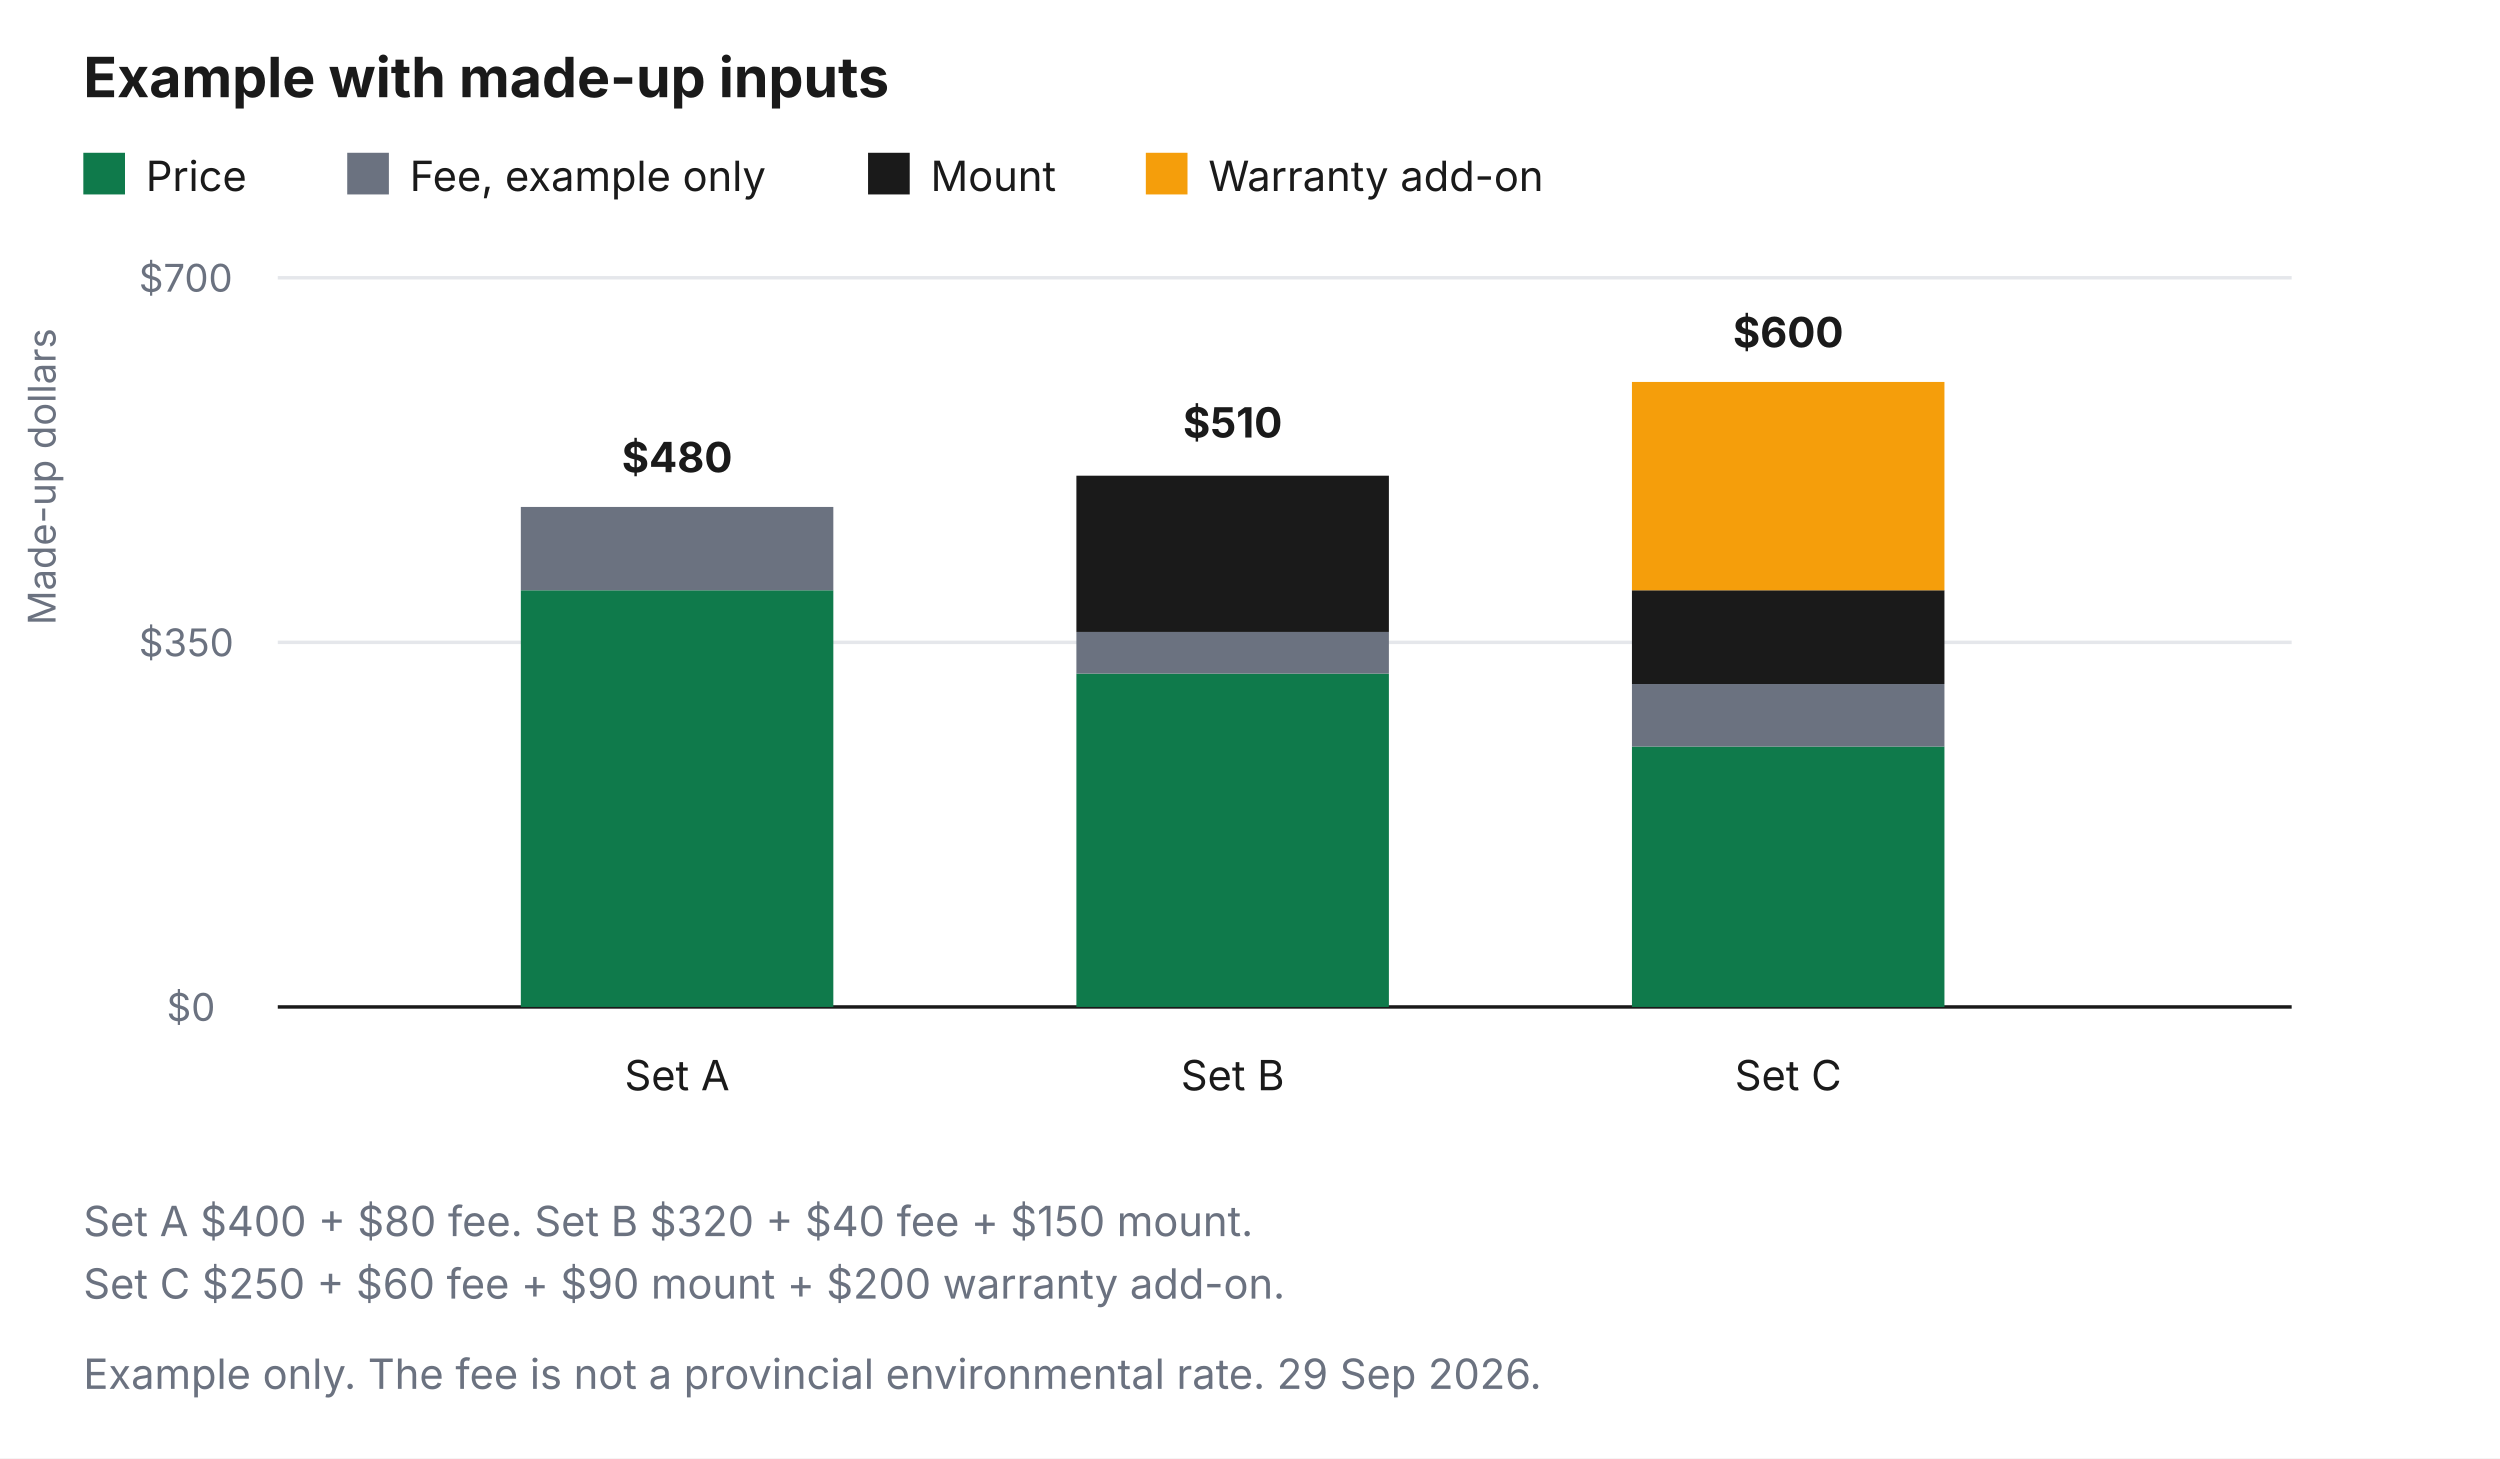
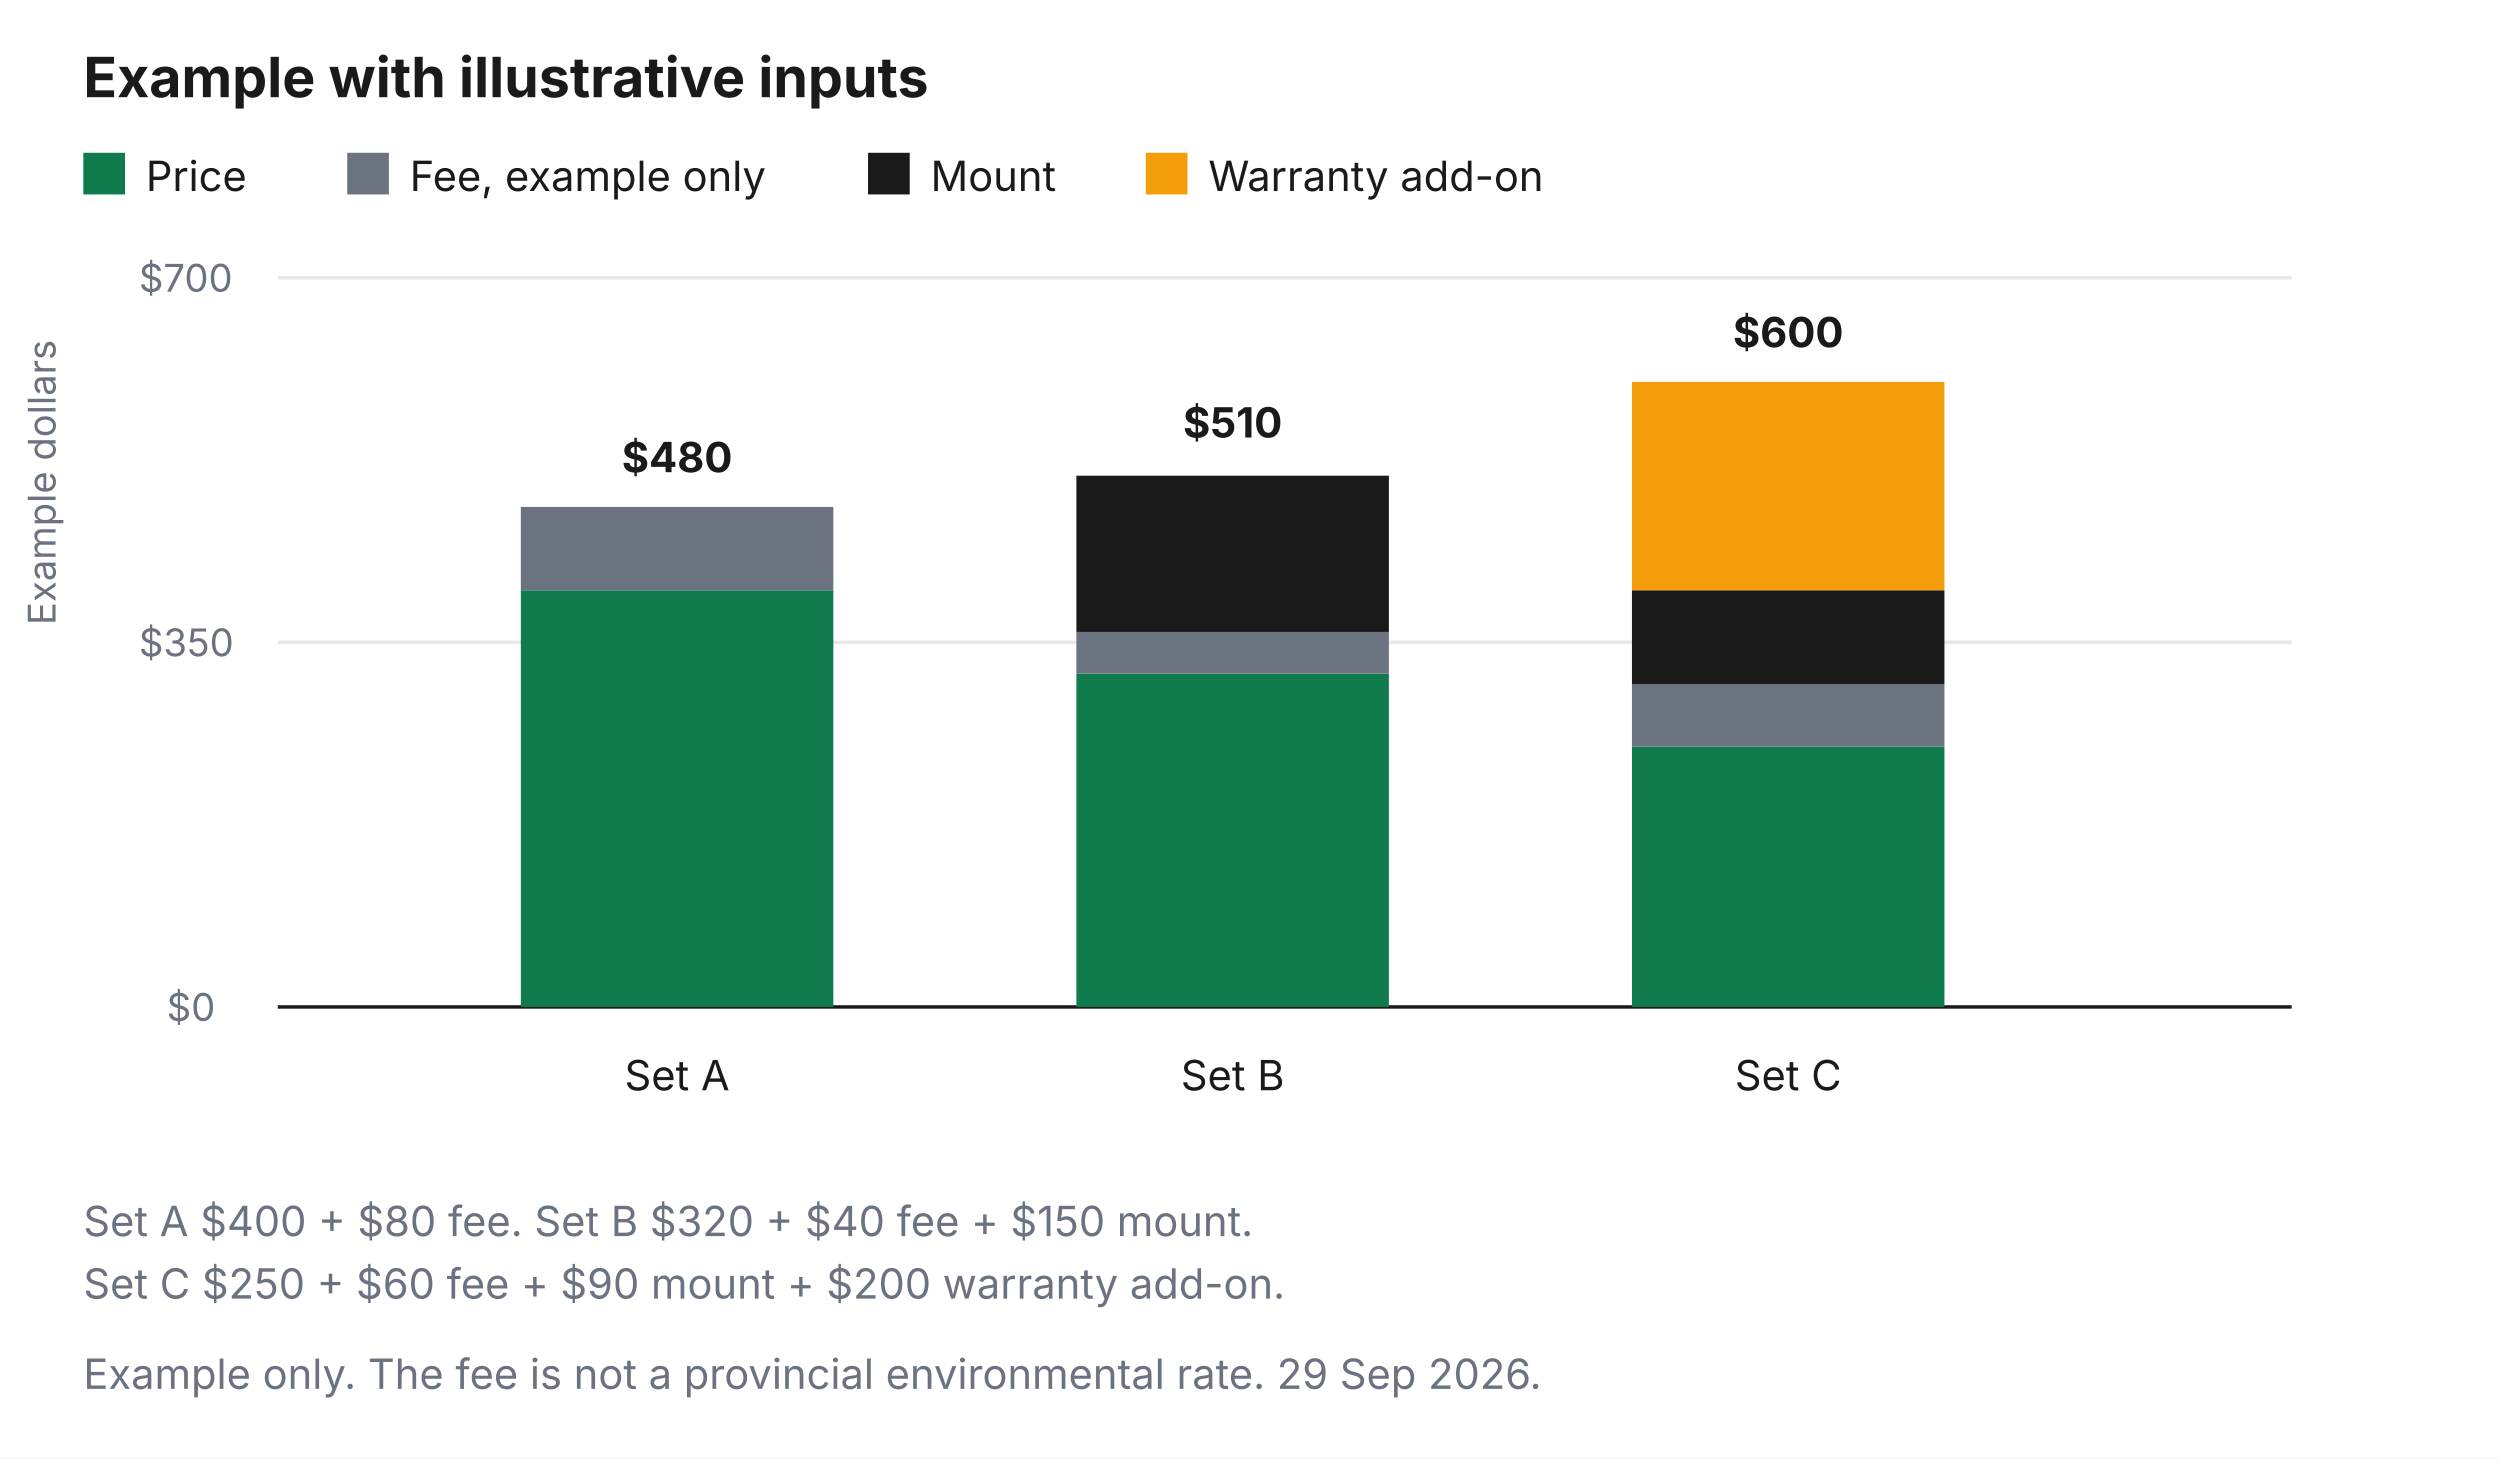
<svg xmlns="http://www.w3.org/2000/svg" viewBox="0 0 720 420" role="img">
  <rect width="720" height="420" fill="#FFFFFF" />
-   <text x="24" y="28" font-family="Inter, Arial, sans-serif" font-size="16" font-weight="700" fill="#1A1A1A">Example with made-up inputs</text>
+   <text x="24" y="28" font-family="Inter, Arial, sans-serif" font-size="16" font-weight="700" fill="#1A1A1A">Example with illustrative inputs</text>
  <rect x="24" y="44" width="12" height="12" fill="#0F7A4B" />
  <text x="42" y="55" font-family="Inter, Arial, sans-serif" font-size="12" fill="#1A1A1A">Price</text>
  <rect x="100" y="44" width="12" height="12" fill="#6B7280" />
  <text x="118" y="55" font-family="Inter, Arial, sans-serif" font-size="12" fill="#1A1A1A">Fee, example only</text>
  <rect x="250" y="44" width="12" height="12" fill="#1A1A1A" />
  <text x="268" y="55" font-family="Inter, Arial, sans-serif" font-size="12" fill="#1A1A1A">Mount</text>
  <rect x="330" y="44" width="12" height="12" fill="#F59E0B" />
  <text x="348" y="55" font-family="Inter, Arial, sans-serif" font-size="12" fill="#1A1A1A">Warranty add-on</text>
  <line x1="80" y1="80" x2="660" y2="80" stroke="#E5E7EB" />
  <line x1="80" y1="185" x2="660" y2="185" stroke="#E5E7EB" />
  <line x1="80" y1="290" x2="660" y2="290" stroke="#1A1A1A" />
  <text x="40" y="84" font-family="Inter, Arial, sans-serif" font-size="11" fill="#6B7280">$700</text>
  <text x="40" y="189" font-family="Inter, Arial, sans-serif" font-size="11" fill="#6B7280">$350</text>
  <text x="48" y="294" font-family="Inter, Arial, sans-serif" font-size="11" fill="#6B7280">$0</text>
-   <text x="16" y="180" font-family="Inter, Arial, sans-serif" font-size="11" fill="#6B7280" transform="rotate(-90 16 180)">Made-up dollars</text>
+   <text x="16" y="180" font-family="Inter, Arial, sans-serif" font-size="11" fill="#6B7280" transform="rotate(-90 16 180)">Example dollars</text>
  <rect x="150" y="170" width="90" height="120" fill="#0F7A4B" />
  <rect x="150" y="146" width="90" height="24" fill="#6B7280" />
  <rect x="310" y="194" width="90" height="96" fill="#0F7A4B" />
  <rect x="310" y="182" width="90" height="12" fill="#6B7280" />
  <rect x="310" y="137" width="90" height="45" fill="#1A1A1A" />
  <rect x="470" y="215" width="90" height="75" fill="#0F7A4B" />
  <rect x="470" y="197" width="90" height="18" fill="#6B7280" />
  <rect x="470" y="170" width="90" height="27" fill="#1A1A1A" />
  <rect x="470" y="110" width="90" height="60" fill="#F59E0B" />
  <text x="195" y="136" text-anchor="middle" font-family="Inter, Arial, sans-serif" font-size="12" font-weight="700" fill="#1A1A1A">$480</text>
  <text x="355" y="126" text-anchor="middle" font-family="Inter, Arial, sans-serif" font-size="12" font-weight="700" fill="#1A1A1A">$510</text>
  <text x="515" y="100" text-anchor="middle" font-family="Inter, Arial, sans-serif" font-size="12" font-weight="700" fill="#1A1A1A">$600</text>
  <text x="195" y="314" text-anchor="middle" font-family="Inter, Arial, sans-serif" font-size="12" fill="#1A1A1A">Set A</text>
  <text x="355" y="314" text-anchor="middle" font-family="Inter, Arial, sans-serif" font-size="12" fill="#1A1A1A">Set B</text>
  <text x="515" y="314" text-anchor="middle" font-family="Inter, Arial, sans-serif" font-size="12" fill="#1A1A1A">Set C</text>
  <text x="24" y="356" font-family="Inter, Arial, sans-serif" font-size="12" fill="#6B7280">Set A $400 + $80 fee. Set B $320 + $40 fee + $150 mount.</text>
  <text x="24" y="374" font-family="Inter, Arial, sans-serif" font-size="12" fill="#6B7280">Set C $250 + $60 fee + $90 mount + $200 warranty add-on.</text>
  <text x="24" y="400" font-family="Inter, Arial, sans-serif" font-size="12" fill="#6B7280">Example only. The fee is not a provincial environmental rate. 29 Sep 2026.</text>
</svg>
